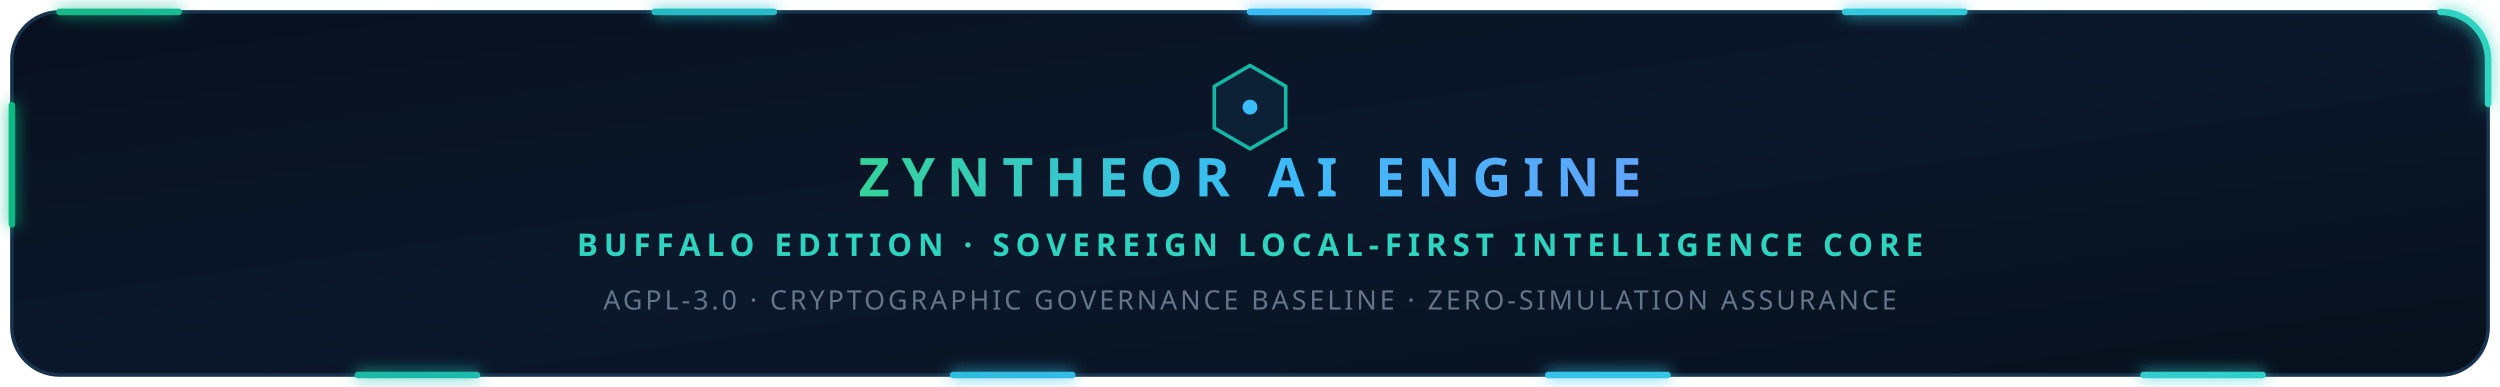
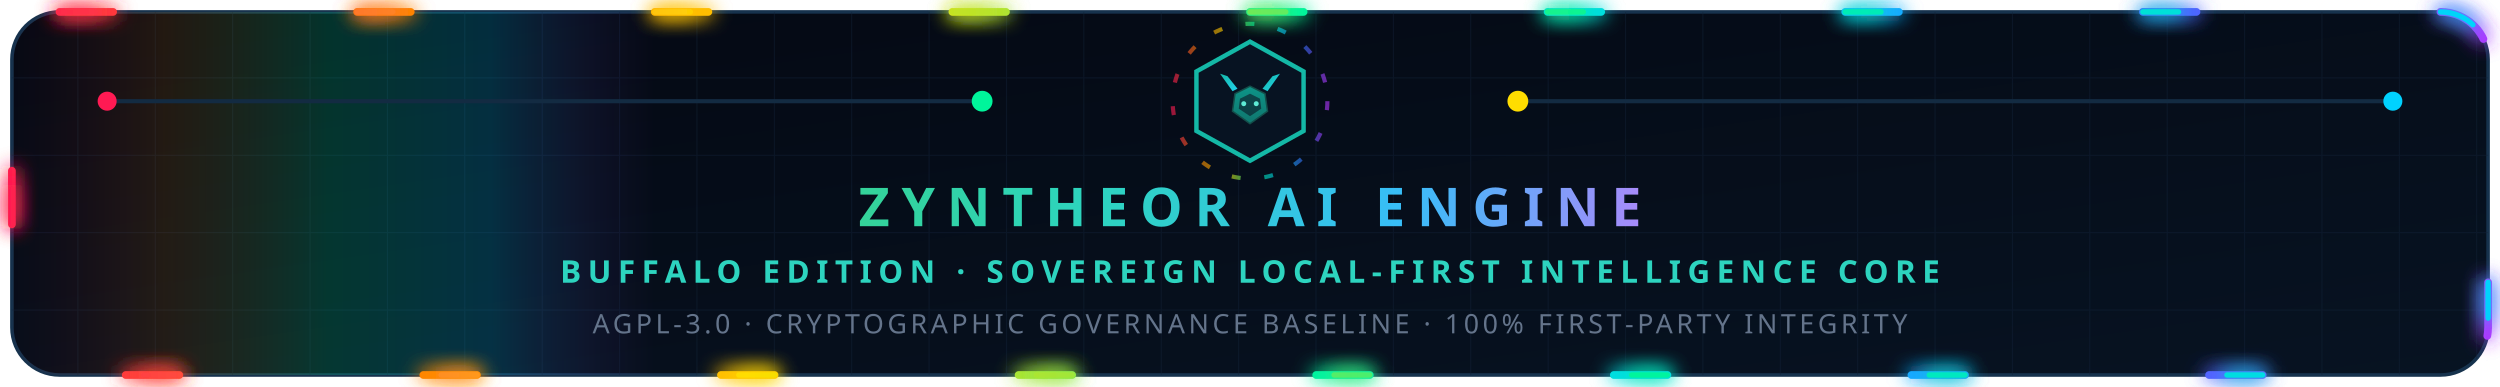
<svg xmlns="http://www.w3.org/2000/svg" viewBox="0 0 840 130" width="840" height="130" role="img" aria-label="ZYNTHEOR AI ENGINE Buffalo Edition Sovereign Footer">
  <defs>
-     <linearGradient id="ftr-bg" x1="0%" y1="0%" x2="100%" y2="100%">
-       <stop offset="0%" stop-color="#08101E" />
-       <stop offset="50%" stop-color="#0B182B" />
-       <stop offset="100%" stop-color="#07101C" />
+     <linearGradient id="ft-bg" x1="0" y1="0" x2="1" y2="1">
+       <stop offset="0" stop-color="#040812" />
+       <stop offset="50" stop-color="#071322" />
+       <stop offset="100%" stop-color="#03060D" />
    </linearGradient>
-     <linearGradient id="ftr-laser" x1="0%" y1="0%" x2="100%" y2="0%">
-       <stop offset="0%" stop-color="#10B981" />
-       <stop offset="50%" stop-color="#38BDF8" />
-       <stop offset="100%" stop-color="#2DD4BF" />
+     <linearGradient id="ft-rainbow" x1="0%" y1="0%" x2="100%" y2="0%">
+       <stop offset="0%" stop-color="#FF1A53" />
+       <stop offset="18%" stop-color="#FF8A00" />
+       <stop offset="35%" stop-color="#FFDD00" />
+       <stop offset="52%" stop-color="#00F59B" />
+       <stop offset="70%" stop-color="#00D2FF" />
+       <stop offset="85%" stop-color="#3A6DFF" />
+       <stop offset="100%" stop-color="#B336FF" />
    </linearGradient>
-     <linearGradient id="ftr-title" x1="0%" y1="0%" x2="100%" y2="0%">
+     <linearGradient id="ft-rainbow-rev" x1="100%" y1="0%" x2="0%" y2="0%">
+       <stop offset="0%" stop-color="#00D2FF" />
+       <stop offset="35%" stop-color="#00F59B" />
+       <stop offset="70%" stop-color="#FFDD00" />
+       <stop offset="100%" stop-color="#FF1A53" />
+     </linearGradient>
+     <linearGradient id="ft-title" x1="0" y1="0" x2="1" y2="0">
      <stop offset="0%" stop-color="#34D399" />
-       <stop offset="50%" stop-color="#38BDF8" />
-       <stop offset="100%" stop-color="#60A5FA" />
+       <stop offset="30%" stop-color="#2DD4BF" />
+       <stop offset="70%" stop-color="#38BDF8" />
+       <stop offset="100%" stop-color="#A78BFA" />
    </linearGradient>
-     <filter id="ftr-glow" x="-20%" y="-40%" width="140%" height="180%">
-       <feGaussianBlur stdDeviation="2.5" result="b" />
+     <linearGradient id="ft-beam" x1="0" y1="0" x2="1" y2="0">
+       <stop offset="0%" stop-color="#FF1A53" stop-opacity="0" />
+       <stop offset="25%" stop-color="#FF8A00" stop-opacity="0.12" />
+       <stop offset="50%" stop-color="#00F59B" stop-opacity="0.18" />
+       <stop offset="75%" stop-color="#00D2FF" stop-opacity="0.18" />
+       <stop offset="100%" stop-color="#B336FF" stop-opacity="0" />
+     </linearGradient>
+     <linearGradient id="bf-horn" x1="0" y1="0" x2="1" y2="1">
+       <stop offset="0%" stop-color="#14B8A6" />
+       <stop offset="100%" stop-color="#22D3EE" />
+     </linearGradient>
+     <linearGradient id="bf-body" x1="0" y1="0" x2="0" y2="1">
+       <stop offset="0%" stop-color="#0D9488" />
+       <stop offset="100%" stop-color="#0F766E" />
+     </linearGradient>
+     <pattern id="ft-grid" width="26" height="26" patternUnits="userSpaceOnUse">
+       <path d="M 26 0 L 0 0 0 26" fill="none" stroke="#132338" stroke-width="0.7" stroke-opacity="0.45" />
+     </pattern>
+     <filter id="ft-glow" filterUnits="userSpaceOnUse" x="-20" y="-20" width="880" height="170">
+       <feGaussianBlur stdDeviation="3.2" result="blur" />
      <feMerge>
-         <feMergeNode in="b" />
+         <feMergeNode in="blur" />
+         <feMergeNode in="blur" />
        <feMergeNode in="SourceGraphic" />
      </feMerge>
    </filter>
+     <clipPath id="ft-clip">
+       <rect x="4" y="4" width="832" height="122" rx="16" />
+     </clipPath>
  </defs>
  <style>
-     @keyframes ftr-stroke {
-       0% { stroke-dashoffset: 200; }
-       100% { stroke-dashoffset: 0; }
+     @keyframes rainbow-dash {
+       from { stroke-dashoffset: 100; }
+       to { stroke-dashoffset: 0; }
    }
-     .ftr-anim {
-       stroke-dasharray: 40 160;
-       animation: ftr-stroke 6s linear infinite;
+     @keyframes rainbow-dash-rev {
+       from { stroke-dashoffset: 0; }
+       to { stroke-dashoffset: 100; }
    }
+     @keyframes beam-sweep {
+       from { transform: translateX(-240px); }
+       to { transform: translateX(1100px); }
+     }
+     @keyframes pulse-soft {
+       0%, 100% { transform: scale(0.95); opacity: 0.88; }
+       50% { transform: scale(1.05); opacity: 1; }
+     }
+     @keyframes spin-slow {
+       to { transform: rotate(360deg); }
+     }
+     @keyframes blink-light {
+       0%, 100% { opacity: 0.35; transform: scale(0.9); }
+       50% { opacity: 1; transform: scale(1.15); }
+     }
+ 
+     .laser-rainbow {
+       stroke-dasharray: 18 82;
+       animation: rainbow-dash 4.8s linear infinite;
+     }
+     .laser-rainbow-rev {
+       stroke-dasharray: 12 88;
+       animation: rainbow-dash-rev 6.5s linear infinite;
+     }
+     .sweep-beam {
+       animation: beam-sweep 7.5s linear infinite;
+     }
+     .spin-ring {
+       transform-box: fill-box;
+       transform-origin: center;
+       animation: spin-slow 16s linear infinite;
+     }
+     .pulse-logo {
+       transform-box: fill-box;
+       transform-origin: center;
+       animation: pulse-soft 3.2s ease-in-out infinite;
+     }
+     .blinker {
+       transform-box: fill-box;
+       transform-origin: center;
+       animation: blink-light 2.4s ease-in-out infinite;
+     }
+ 
    @media (prefers-reduced-motion: reduce) {
-       .ftr-anim { animation: none; }
+       .laser-rainbow, .laser-rainbow-rev, .sweep-beam, .spin-ring, .pulse-logo, .blinker {
+         animation: none;
+       }
+       .sweep-beam { opacity: 0; }
    }
  </style>
-   <rect x="4" y="4" width="832" height="122" rx="16" fill="url(#ftr-bg)" stroke="#16324D" stroke-width="1.2" />
-   <g transform="translate(420, 36)">
-     <polygon points="0,-14 12,-7 12,7 0,14 -12,7 -12,-7" fill="#0C2036" stroke="#14B8A6" stroke-width="1.2" />
-     <circle cx="0" cy="0" r="2.5" fill="#38BDF8" />
+   <rect x="4" y="4" width="832" height="122" rx="16" fill="url(#ft-bg)" stroke="#16324D" stroke-width="1.2" />
+   <g clip-path="url(#ft-clip)">
+     <rect x="4" y="4" width="832" height="122" fill="url(#ft-grid)" />
+     <rect class="sweep-beam" x="0" y="4" width="220" height="122" fill="url(#ft-beam)" />
  </g>
-   <text x="420" y="66" text-anchor="middle" font-family="'Noto Sans Thai','Segoe UI',sans-serif" font-size="18" font-weight="800" letter-spacing="4" fill="url(#ftr-title)">ZYNTHEOR AI ENGINE</text>
-   <text x="420" y="86" text-anchor="middle" font-family="'Segoe UI',sans-serif" font-size="10.5" font-weight="600" letter-spacing="2" fill="#2DD4BF">BUFFALO EDITION · SOVEREIGN LOCAL-FIRST INTELLIGENCE CORE</text>
-   <text x="420" y="104" text-anchor="middle" font-family="'Noto Sans Thai','Segoe UI',sans-serif" font-size="9" letter-spacing="1" fill="#64748B">AGPL-3.0 · CRYPTOGRAPHIC GOVERNANCE BASELINE · ZERO-SIMULATION ASSURANCE</text>
-   <rect x="4" y="4" width="832" height="122" rx="16" fill="none" stroke="url(#ftr-laser)" stroke-width="2.2" stroke-linecap="round" pathLength="200" class="ftr-anim" filter="url(#ftr-glow)" />
+   <g fill="none" stroke-linecap="round">
+     <path d="M 36 34 H 300 L 330 34" stroke="#132B42" stroke-width="1.4" />
+     <path d="M 36 34 H 330" pathLength="100" stroke="url(#ft-rainbow)" stroke-width="2.6" class="laser-rainbow" filter="url(#ft-glow)" />
+     <path d="M 804 34 H 540 L 510 34" stroke="#132B42" stroke-width="1.4" />
+     <path d="M 804 34 H 510" pathLength="100" stroke="url(#ft-rainbow-rev)" stroke-width="2.6" class="laser-rainbow-rev" filter="url(#ft-glow)" />
+   </g>
+   <circle cx="36" cy="34" r="3.2" fill="#FF1A53" class="blinker" />
+   <circle cx="804" cy="34" r="3.2" fill="#00D2FF" class="blinker" style="animation-delay: -1s;" />
+   <circle cx="330" cy="34" r="3.5" fill="#00F59B" class="blinker" style="animation-delay: -0.6s;" />
+   <circle cx="510" cy="34" r="3.5" fill="#FFDD00" class="blinker" style="animation-delay: -1.6s;" />
+   <g transform="translate(420, 34)">
+     <circle r="26" fill="none" stroke="url(#ft-rainbow)" stroke-opacity="0.6" stroke-width="1.4" stroke-dasharray="3 8" class="spin-ring" />
+     <polygon points="0,-20 18,-10 18,10 0,20 -18,10 -18,-10" fill="#071322" stroke="#14B8A6" stroke-width="1.5" />
+     <g class="pulse-logo">
+       <g transform="scale(0.42) translate(-32,-30)">
+         <path d="M18 22 L8 8 L14 10 L22 20 Z" fill="url(#bf-horn)" />
+         <path d="M46 22 L56 8 L50 10 L42 20 Z" fill="url(#bf-horn)" />
+         <path d="M20 24 L32 18 L44 24 L46 38 L32 48 L18 38 Z" fill="url(#bf-body)" stroke="#134E4A" stroke-width="1.2" />
+         <path d="M24 28 L32 24 L40 28 L41 36 L32 42 L23 36 Z" fill="#0A1624" opacity="0.6" />
+         <circle cx="27" cy="32" r="2" fill="#5EEAD4" />
+         <circle cx="37" cy="32" r="2" fill="#5EEAD4" />
+       </g>
+     </g>
+   </g>
+   <text x="420" y="76" text-anchor="middle" font-family="'Space Grotesk','Noto Sans Thai','Segoe UI',sans-serif" font-size="18" font-weight="800" letter-spacing="4" fill="url(#ft-title)">ZYNTHEOR AI ENGINE</text>
+   <text x="420" y="95" text-anchor="middle" font-family="'Space Grotesk','Segoe UI',sans-serif" font-size="10.5" font-weight="700" letter-spacing="2.2" fill="#2DD4BF">BUFFALO EDITION · SOVEREIGN LOCAL-FIRST INTELLIGENCE CORE</text>
+   <text x="420" y="112" text-anchor="middle" font-family="'Noto Sans Thai','Segoe UI',sans-serif" font-size="9" letter-spacing="1.2" fill="#64748B">AGPL-3.0 · CRYPTOGRAPHIC GOVERNANCE BASELINE · 100% FIRST-PARTY INTEGRITY</text>
+   <rect x="4" y="4" width="832" height="122" rx="16" fill="none" stroke="url(#ft-rainbow)" stroke-width="2.6" stroke-linecap="round" pathLength="100" class="laser-rainbow" filter="url(#ft-glow)" />
+   <rect x="4" y="4" width="832" height="122" rx="16" fill="none" stroke="url(#ft-rainbow-rev)" stroke-width="1.8" stroke-linecap="round" pathLength="100" class="laser-rainbow-rev" style="animation-delay: -2.4s;" filter="url(#ft-glow)" />
</svg>
